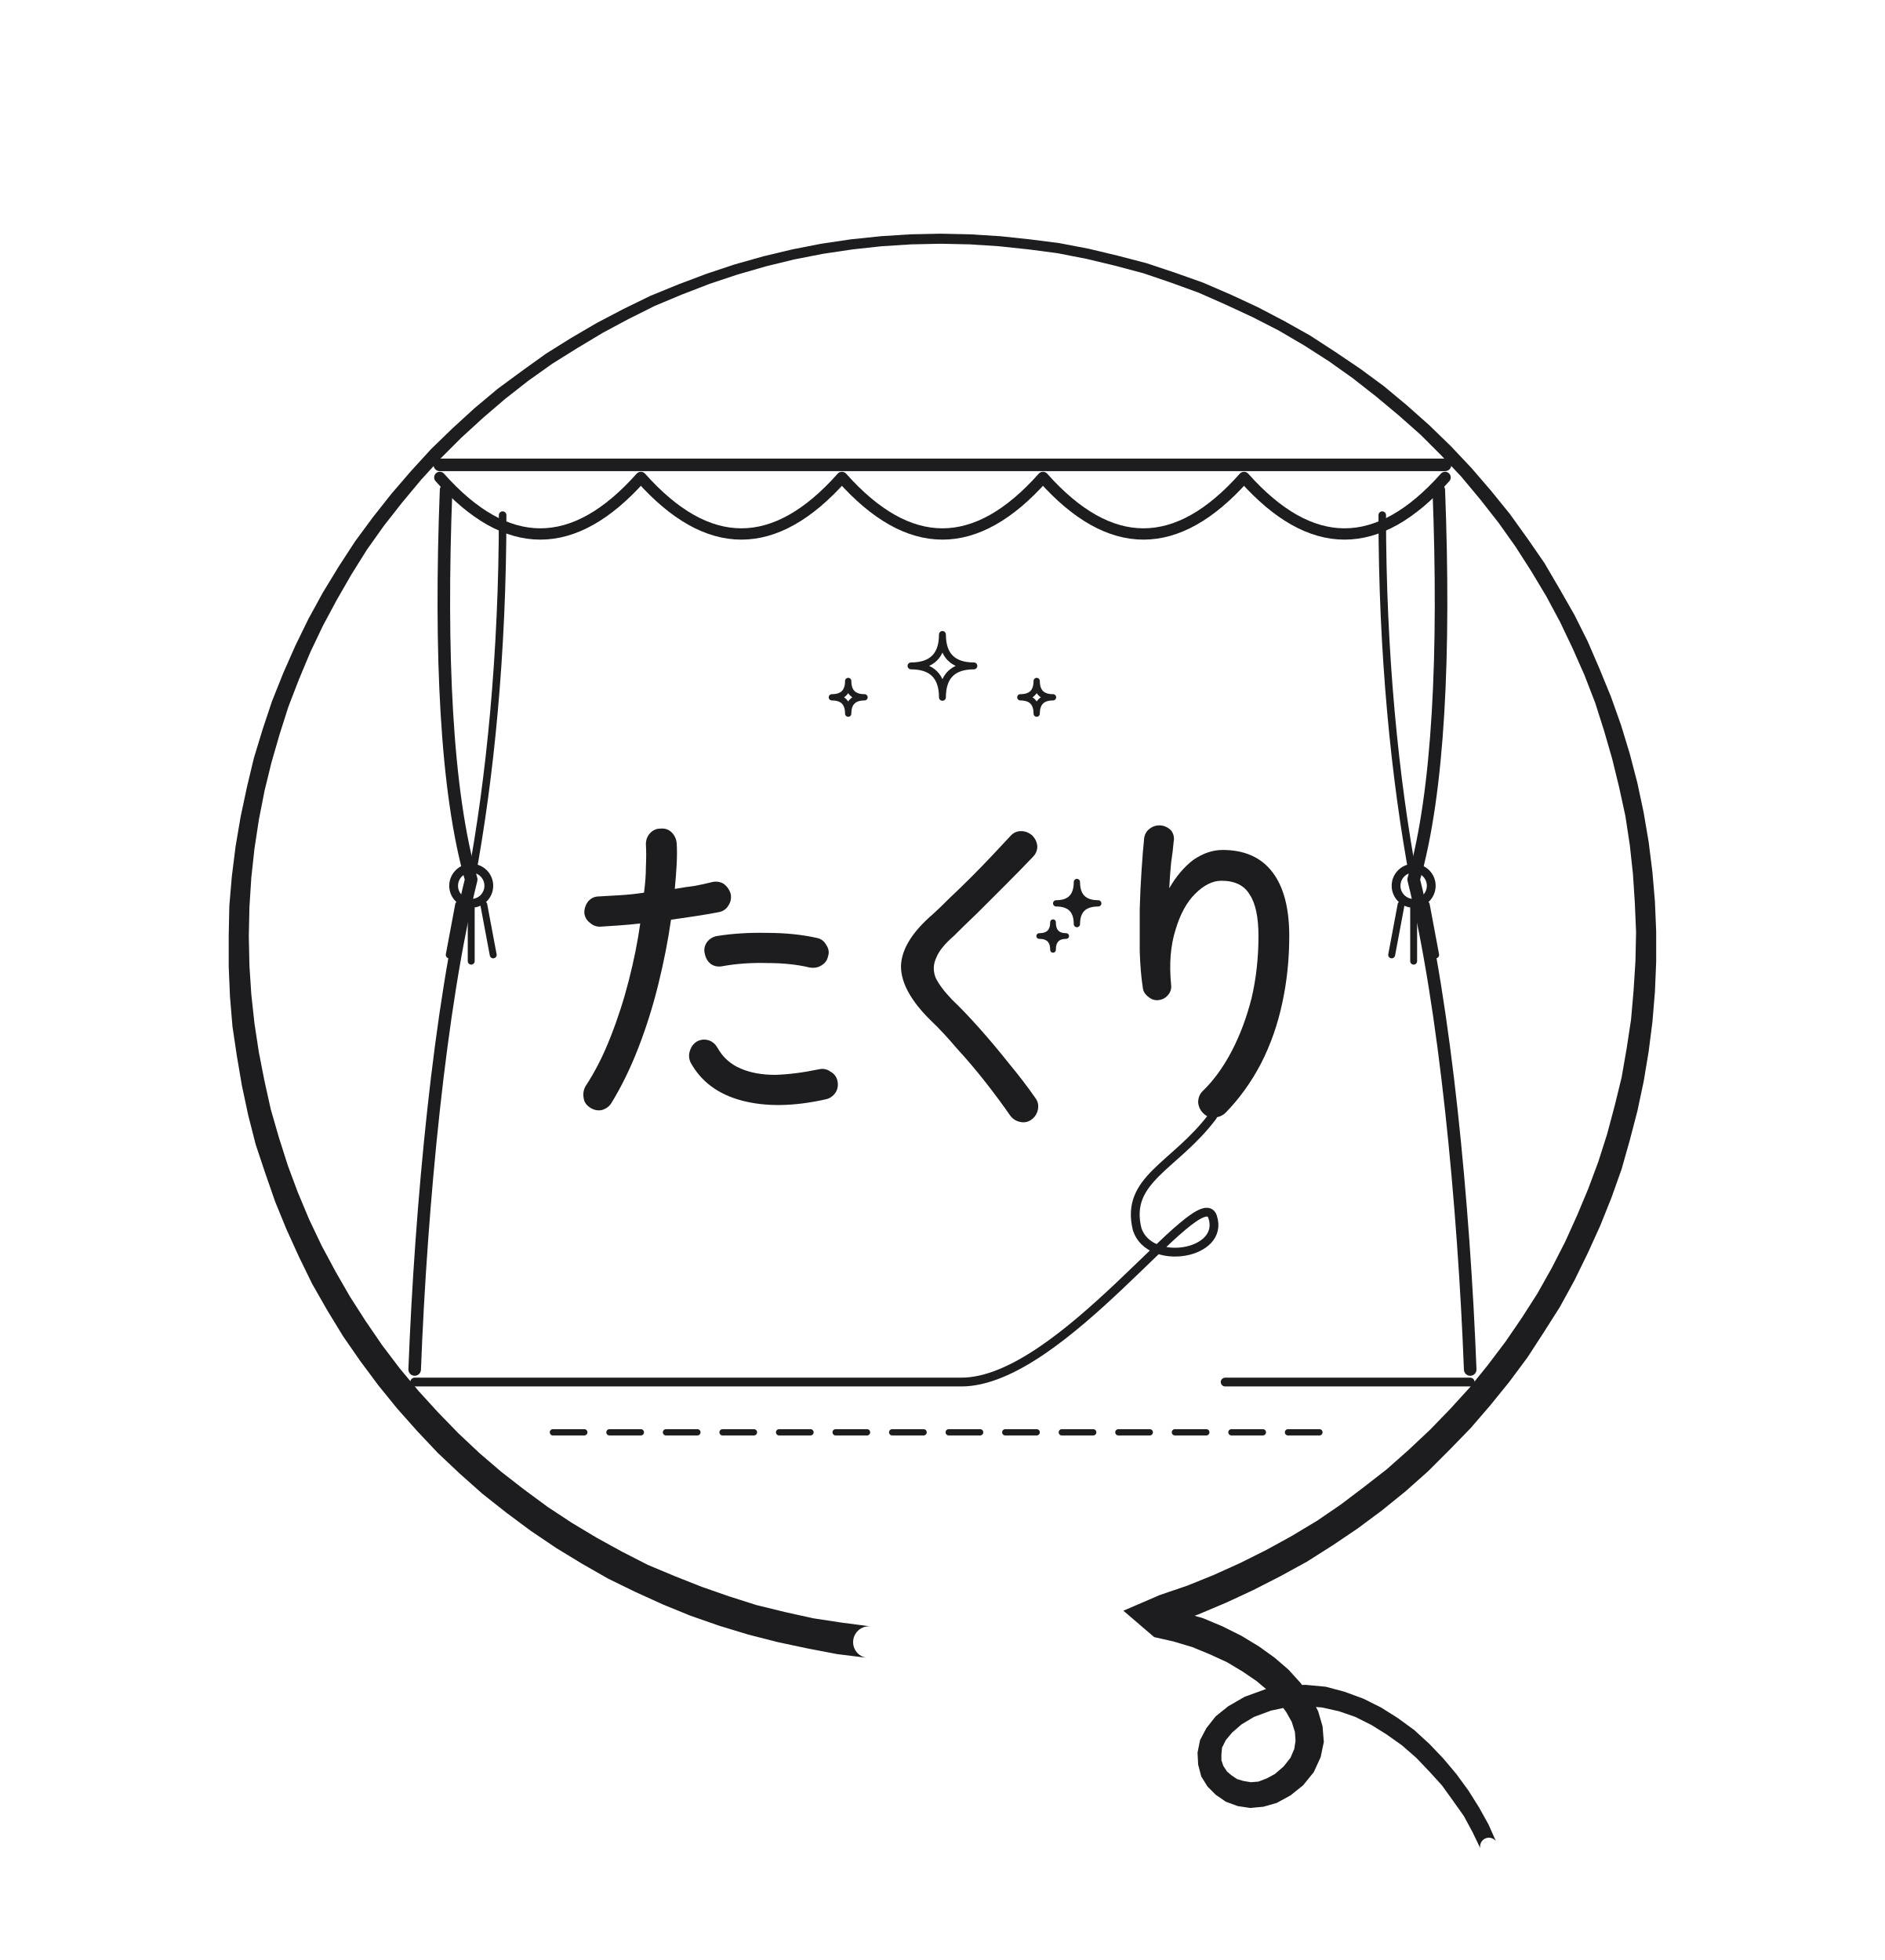
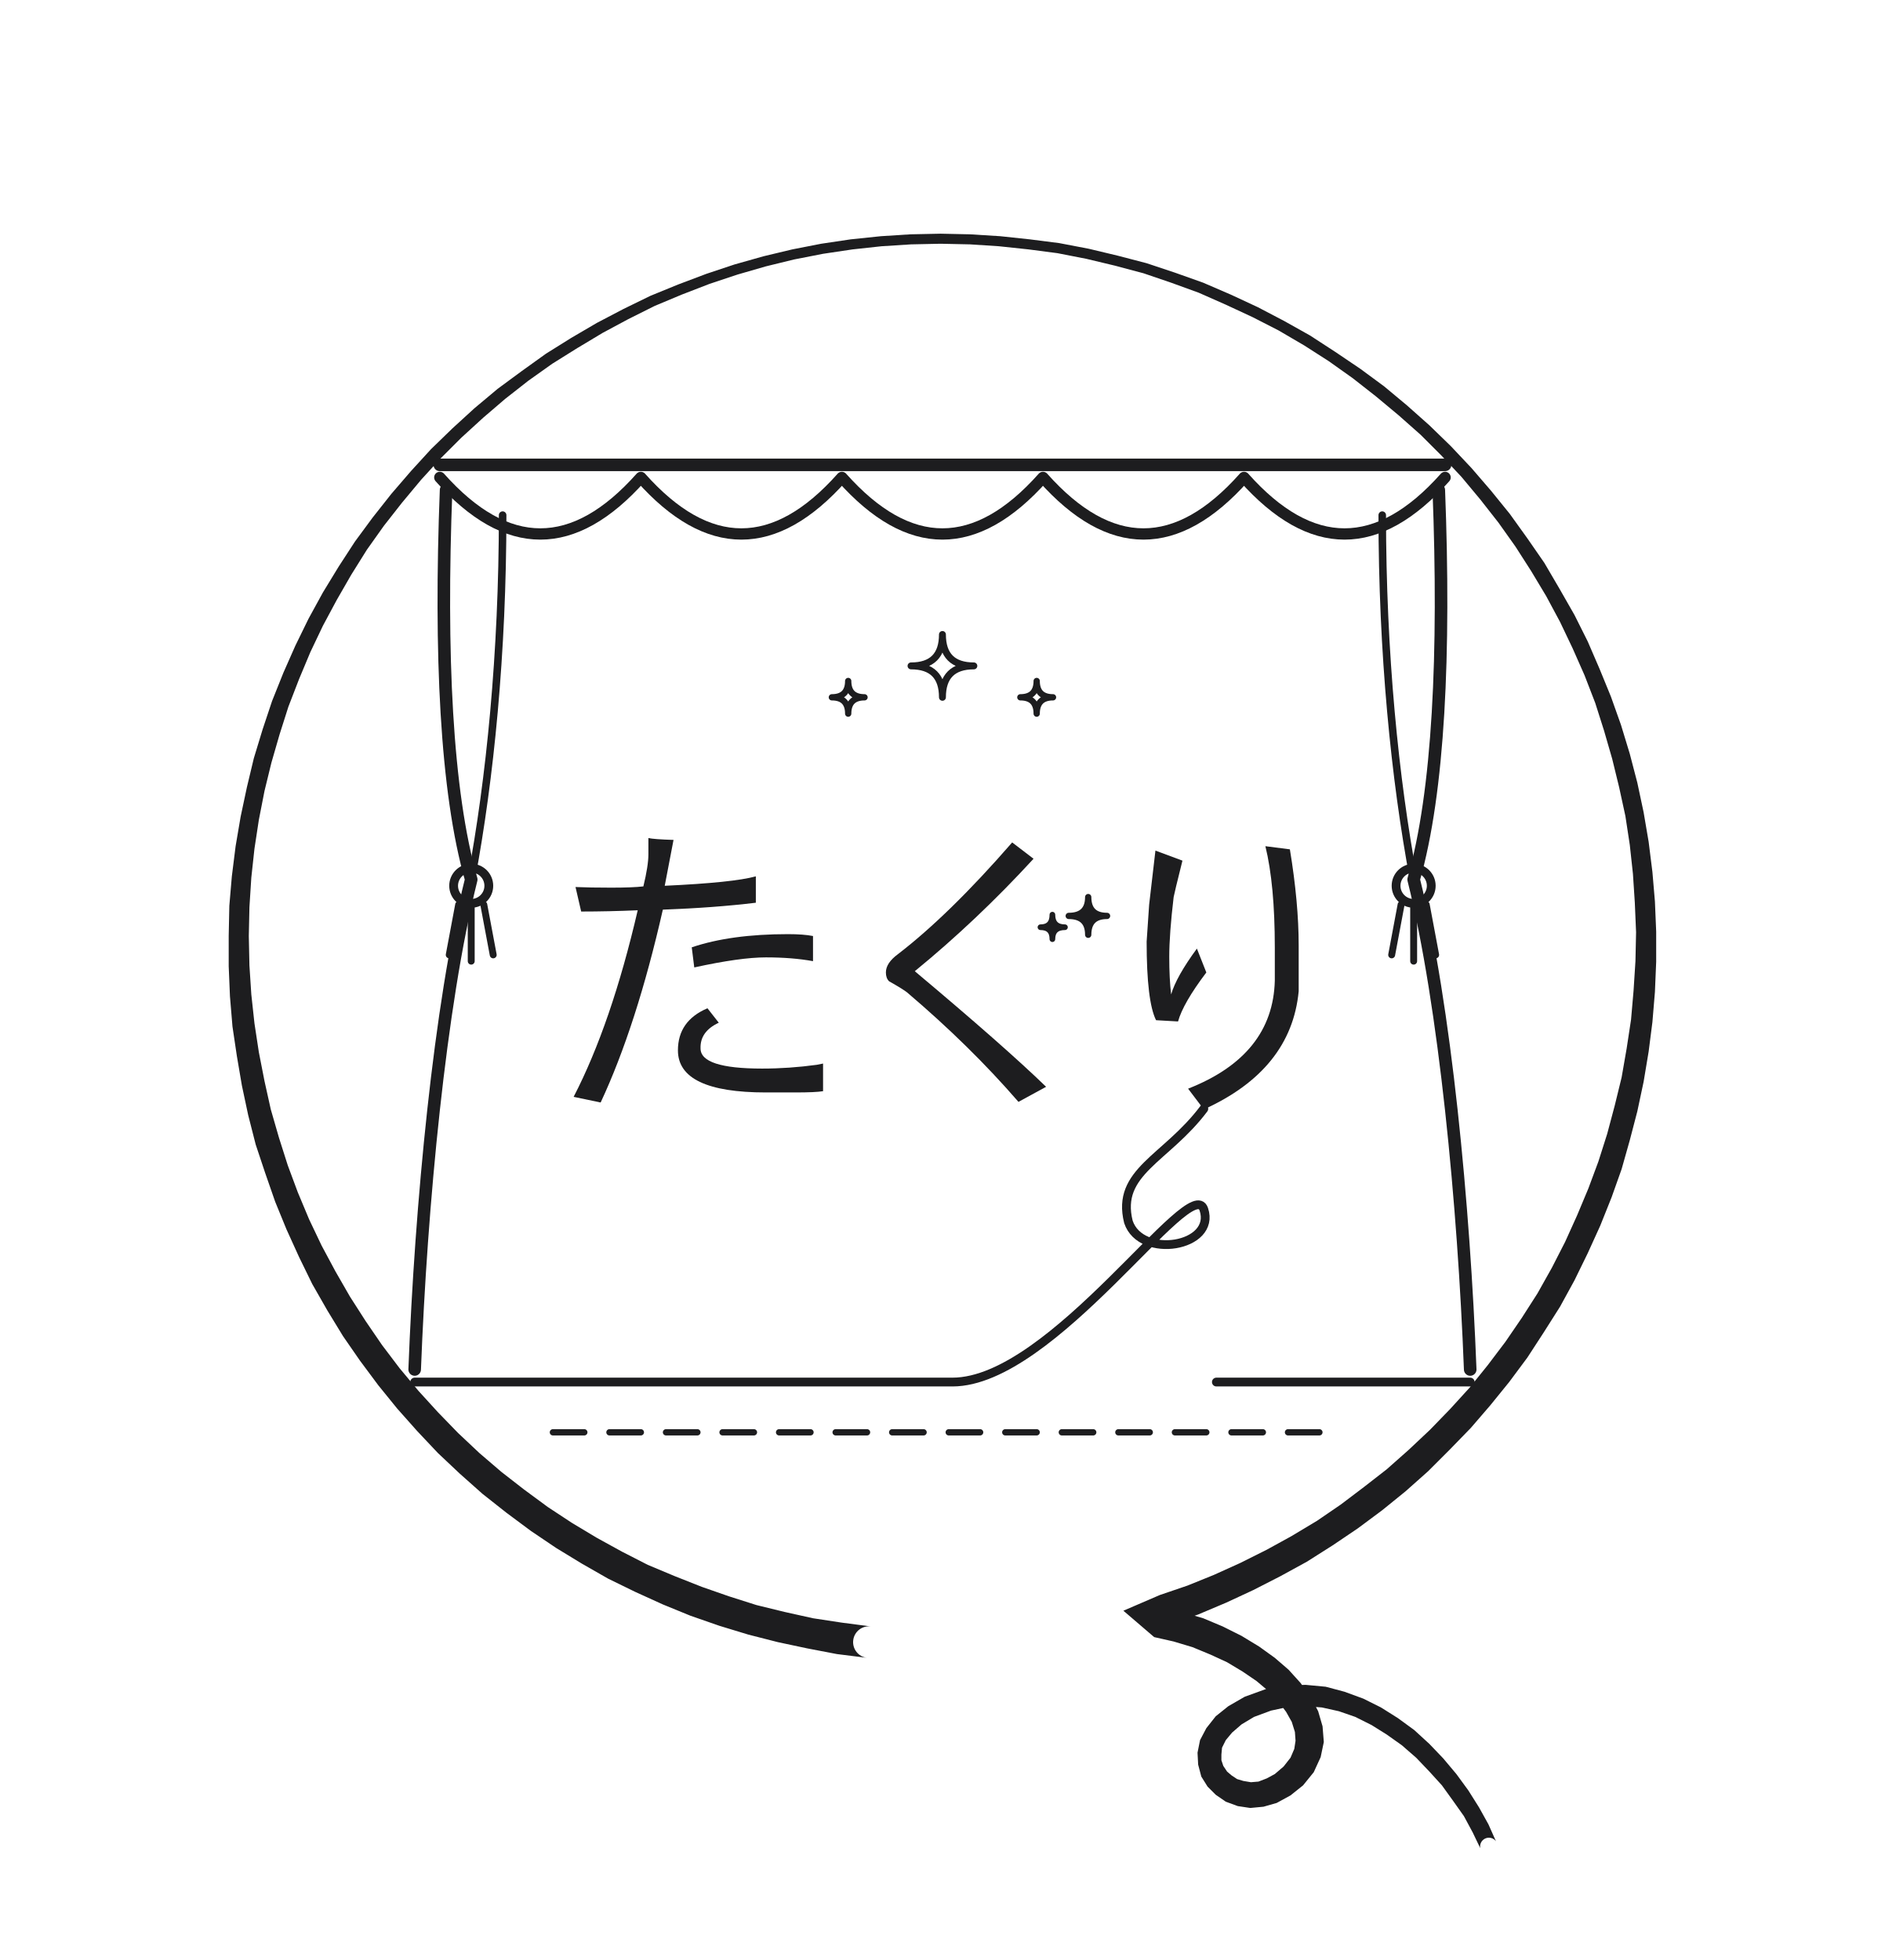
<svg xmlns="http://www.w3.org/2000/svg" viewBox="0 0 300 312" width="300" height="312" role="img" aria-label="たぐり">
  <path d="M138.6 258.9 134.0 258.3 129.4 257.6 124.9 256.6 120.4 255.5 116.0 254.1 111.7 252.6 107.4 250.9 103.1 249.1 99.0 247.0 95.0 244.8 91.0 242.4 87.2 239.9 83.4 237.1 79.8 234.3 76.3 231.3 72.9 228.1 69.7 224.8 66.6 221.4 63.6 217.8 60.8 214.1 58.2 210.3 55.7 206.4 53.4 202.4 51.2 198.3 49.2 194.1 47.4 189.8 45.8 185.5 44.4 181.1 43.1 176.6 42.1 172.1 41.2 167.5 40.5 162.9 40.0 158.3 39.7 153.7 39.6 149.0 39.7 144.4 40.0 139.7 40.5 135.1 41.2 130.5 42.1 125.9 43.2 121.4 44.5 116.9 45.9 112.5 47.6 108.1 49.4 103.8 51.4 99.6 53.6 95.5 55.9 91.5 58.4 87.5 61.1 83.7 64.0 80.0 67.0 76.4 70.1 73.0 73.4 69.7 76.9 66.5 80.4 63.5 84.1 60.6 87.9 57.9 91.9 55.4 95.9 53.0 100.0 50.8 104.2 48.7 108.5 46.9 112.9 45.2 117.4 43.7 121.9 42.4 126.4 41.3 131.0 40.4 135.7 39.7 140.3 39.2 145.0 38.9 149.7 38.8 154.4 38.9 159.0 39.2 163.7 39.7 168.3 40.3 172.9 41.2 177.5 42.3 182.0 43.5 186.4 45.0 190.8 46.6 195.1 48.5 199.4 50.5 203.5 52.6 207.6 55.0 211.5 57.5 215.3 60.2 219.0 63.1 222.6 66.1 226.1 69.2 229.4 72.5 232.6 75.9 235.6 79.5 238.5 83.2 241.2 87.0 243.7 90.9 246.1 94.9 248.3 99.0 250.3 103.2 252.2 107.5 253.9 111.9 255.3 116.3 256.6 120.8 257.7 125.3 258.7 129.9 259.4 134.5 259.9 139.1 260.2 143.7 260.4 148.4 260.3 153.0 260.0 157.7 259.6 162.3 258.9 166.9 258.1 171.5 257.0 176.0 255.8 180.5 254.4 184.9 252.8 189.2 251.0 193.5 249.1 197.7 247.0 201.8 244.7 205.9 242.2 209.8 239.6 213.6 236.8 217.3 233.9 220.9 230.8 224.3 227.6 227.6 224.2 230.8 220.7 233.9 217.1 236.7 213.4 239.5 209.6 242.1 205.6 244.5 201.6 246.7 197.4 248.8 193.2 250.7 189.0 252.4 184.6 253.9 178.8 256.4 183.7 260.6 186.8 261.3 189.8 262.2 192.7 263.4 195.3 264.6 197.8 266.1 200.0 267.6 201.9 269.2 203.5 270.9 204.7 272.5 205.6 274.1 206.1 275.7 206.2 277.1 206.0 278.4 205.4 279.8 204.3 281.2 202.9 282.4 201.6 283.1 200.3 283.6 199.1 283.7 197.9 283.5 196.9 283.2 196.0 282.6 195.3 282.0 194.7 281.1 194.4 280.2 194.4 279.3 194.5 278.2 195.1 277.0 196.1 275.8 197.6 274.5 199.6 273.3 202.3 272.3 205.1 271.7 207.8 271.6 210.4 271.8 213.1 272.4 215.7 273.3 218.3 274.6 220.7 276.1 223.1 277.8 225.4 279.8 227.5 282.0 229.5 284.2 231.3 286.7 233.0 289.1 234.4 291.7 235.6 294.2 A1.4 1.4 0 0 1 238.1 293.1 L238.1 293.1 236.9 290.4 235.4 287.7 233.7 285.0 231.8 282.4 229.7 279.9 227.5 277.6 225.1 275.4 222.5 273.5 219.8 271.8 217.0 270.4 214.0 269.3 211.0 268.5 207.8 268.2 204.6 268.3 201.4 268.9 198.1 270.1 195.5 271.6 193.5 273.2 192.0 275.1 191.0 277.0 190.6 279.0 190.7 280.9 191.2 282.8 192.2 284.4 193.5 285.7 195.1 286.8 197.0 287.5 199.0 287.8 201.1 287.6 203.2 287.0 205.4 285.8 207.4 284.2 209.1 282.1 210.2 279.7 210.7 277.3 210.5 274.8 209.8 272.4 208.6 270.1 207.0 267.9 205.1 265.8 202.9 263.9 200.4 262.1 197.6 260.4 194.6 258.9 191.5 257.6 188.1 256.6 184.7 255.7 183.0 258.9 186.2 258.6 190.7 257.0 195.2 255.1 199.5 253.1 203.8 250.9 208.0 248.6 212.1 246.0 216.1 243.3 220.0 240.4 223.7 237.4 227.3 234.2 230.7 230.8 234.1 227.3 237.2 223.7 240.2 220.0 243.1 216.1 245.7 212.1 248.3 208.0 250.6 203.8 252.7 199.5 254.7 195.1 256.5 190.6 258.1 186.1 259.4 181.5 260.6 176.9 261.6 172.2 262.4 167.4 263.0 162.7 263.4 157.9 263.6 153.1 263.6 148.3 263.4 143.5 263.0 138.8 262.4 134.0 261.6 129.3 260.6 124.6 259.4 120.0 258.0 115.4 256.4 110.9 254.6 106.5 252.7 102.1 250.6 97.9 248.2 93.7 245.8 89.6 243.1 85.7 240.3 81.8 237.3 78.1 234.2 74.5 230.9 71.0 227.5 67.7 223.9 64.5 220.3 61.5 216.5 58.7 212.5 56.0 208.5 53.4 204.4 51.1 200.2 48.9 195.9 46.9 191.5 45.0 187.0 43.4 182.5 41.9 177.9 40.7 173.3 39.6 168.6 38.7 163.9 38.1 159.2 37.6 154.4 37.3 149.7 37.2 144.9 37.3 140.2 37.6 135.4 38.1 130.7 38.8 126.1 39.7 121.5 40.8 116.9 42.1 112.4 43.6 107.9 45.3 103.5 47.1 99.2 49.2 95.0 51.4 90.9 53.8 86.9 56.3 83.0 59.1 79.2 61.9 75.5 65.0 72.0 68.2 68.6 71.5 65.4 75.0 62.3 78.6 59.3 82.4 56.5 86.2 53.9 90.2 51.4 94.3 49.1 98.5 47.0 102.8 45.1 107.1 43.3 111.6 41.8 116.1 40.4 120.7 39.3 125.3 38.3 130.0 37.5 134.7 36.9 139.5 36.5 144.2 36.4 149.0 36.4 153.8 36.6 158.6 37.0 163.4 37.7 168.1 38.5 172.8 39.5 177.5 40.7 182.2 42.2 186.7 43.8 191.3 45.6 195.7 47.6 200.1 49.7 204.4 52.1 208.6 54.6 212.7 57.3 216.6 60.2 220.5 63.2 224.2 66.4 227.8 69.7 231.3 73.2 234.6 76.8 237.8 80.6 240.8 84.5 243.7 88.5 246.4 92.6 248.9 96.8 251.3 101.1 253.4 105.5 255.4 109.9 257.2 114.5 258.8 119.1 260.2 123.8 261.4 128.5 262.4 133.2 263.3 138.0 263.9 A2.5 2.5 0 0 1 138.6 258.9Z" fill="#1d1d1f" />
  <path d="M70 74 L230 74" fill="none" stroke="#1d1d1f" stroke-width="2.0" stroke-linecap="round" stroke-linejoin="round" />
  <path d="M70 76 Q86 94 102 76 Q118 94 134 76 Q150 94 166 76 Q182 94 198 76 Q214 94 230 76" fill="none" stroke="#1d1d1f" stroke-width="1.8" stroke-linecap="round" stroke-linejoin="round" />
  <path d="M71 78 C70 104 71 126 75 140 C70 160 67 192 66 218" fill="none" stroke="#1d1d1f" stroke-width="2.0" stroke-linecap="round" stroke-linejoin="round" />
  <path d="M80 82 C80 104 78 124 75 140" fill="none" stroke="#1d1d1f" stroke-width="1.2" stroke-linecap="round" stroke-linejoin="round" />
  <path d="M229 78 C230 104 229 126 225 140 C230 160 233 192 234 218" fill="none" stroke="#1d1d1f" stroke-width="2.0" stroke-linecap="round" stroke-linejoin="round" />
  <path d="M220 82 C220 104 222 124 225 140" fill="none" stroke="#1d1d1f" stroke-width="1.2" stroke-linecap="round" stroke-linejoin="round" />
  <circle cx="75" cy="141" r="2.8" fill="none" stroke="#1d1d1f" stroke-width="1.4" />
  <path d="M73 144 L71.5 152 M75 144 L75 153 M77 144 L78.5 152" fill="none" stroke="#1d1d1f" stroke-width="1.1" stroke-linecap="round" stroke-linejoin="round" />
  <circle cx="225" cy="141" r="2.8" fill="none" stroke="#1d1d1f" stroke-width="1.4" />
  <path d="M223 144 L221.5 152 M225 144 L225 153 M227 144 L228.5 152" fill="none" stroke="#1d1d1f" stroke-width="1.1" stroke-linecap="round" stroke-linejoin="round" />
-   <path d="M93.9 176.3Q93 175.7 92.9 174.8Q92.7 173.8 93.2 172.9Q95.5 169.4 97.2 165Q98.9 160.7 100.1 156Q101.3 151.3 101.9 147Q100.2 147.2 98.7 147.3Q97.1 147.4 95.7 147.5Q94.7 147.6 93.9 146.9Q93.1 146.3 93 145.3Q93 144.3 93.6 143.5Q94.3 142.7 95.3 142.7Q96.8 142.6 98.7 142.5Q100.5 142.4 102.5 142.1Q102.8 139.9 102.8 138Q102.9 136 102.8 134.4Q102.8 133.4 103.4 132.7Q104.1 131.9 105.1 131.9Q106.2 131.8 106.9 132.5Q107.6 133.2 107.7 134.2Q107.8 135.7 107.7 137.6Q107.6 139.4 107.4 141.5Q109.1 141.2 110.7 141Q112.2 140.7 113.4 140.4Q114.4 140.2 115.2 140.7Q116 141.3 116.3 142.3Q116.5 143.3 115.9 144.2Q115.4 145 114.4 145.2Q112.9 145.5 110.9 145.8Q109 146.1 106.8 146.4Q106.1 151.3 104.8 156.6Q103.5 161.9 101.6 166.8Q99.7 171.7 97.3 175.6Q96.8 176.4 95.8 176.7Q94.8 176.9 93.9 176.3ZM131.4 175Q123.8 176.7 118.1 175.2Q112.4 173.7 109.9 169.1Q109.5 168.2 109.8 167.3Q110.1 166.3 110.9 165.8Q111.8 165.3 112.8 165.6Q113.7 165.9 114.2 166.8Q115.5 169.1 117.9 170.1Q120.2 171.1 123.4 171.1Q126.6 171 130.4 170.2Q131.4 170 132.2 170.6Q133.1 171.1 133.3 172.1Q133.5 173.1 133 173.9Q132.4 174.8 131.4 175ZM128.8 154Q125.9 153.3 122.1 153.3Q118.3 153.2 115 153.8Q114 154 113.2 153.5Q112.4 152.9 112.2 151.9Q111.9 150.9 112.5 150Q113.1 149.2 114.1 149Q117.9 148.4 122.1 148.5Q126.4 148.5 130 149.3Q131 149.5 131.5 150.4Q132.1 151.3 131.8 152.2Q131.6 153.2 130.7 153.7Q129.9 154.2 128.8 154Z" fill="#1d1d1f" />
-   <path d="M164.2 178.2Q163.4 178.8 162.4 178.6Q161.4 178.4 160.8 177.6Q159 175 156.8 172.2Q154.6 169.4 152.3 166.9Q150.1 164.3 148.2 162.5Q143.4 157.8 143.4 153.8Q143.5 149.8 148.5 145.5Q149.6 144.5 151.2 142.9Q152.8 141.4 154.6 139.6Q156.3 137.9 157.9 136.2Q159.5 134.5 160.8 133.1Q161.5 132.3 162.5 132.3Q163.5 132.3 164.3 133Q165 133.7 165.1 134.7Q165.1 135.7 164.4 136.4Q162.4 138.5 160.1 140.8Q157.8 143.1 155.6 145.3Q153.4 147.4 151.8 149Q149.6 150.9 149 152.5Q148.3 154 148.9 155.6Q149.6 157.1 151.5 159.1Q153.5 161 155.9 163.7Q158.3 166.4 160.6 169.3Q163 172.2 164.8 174.8Q165.4 175.6 165.2 176.6Q165 177.6 164.2 178.2Z" fill="#1d1d1f" />
-   <path d="M171.4 140.4 Q171.4 143.8 174.8 143.8 Q171.4 143.8 171.4 147.1 Q171.4 143.8 168.1 143.8 Q171.4 143.8 171.4 140.4Z" fill="#1d1d1f" stroke="#1d1d1f" stroke-width="1.0" stroke-linejoin="round" />
-   <path d="M167.6 146.8 Q167.6 149.0 169.7 149.0 Q167.6 149.0 167.6 151.2 Q167.6 149.0 165.4 149.0 Q167.6 149.0 167.6 146.8Z" fill="#1d1d1f" stroke="#1d1d1f" stroke-width="0.9" stroke-linejoin="round" />
-   <path d="M191.5 177.2Q190.8 176.5 190.7 175.5Q190.7 174.4 191.4 173.7Q194 171.2 196 167.4Q198 163.6 199.2 158.9Q200.3 154.2 200.3 149Q200.3 144.5 198.9 142.4Q197.6 140.2 194.4 140.2Q192.3 140.2 190.2 142.3Q188.2 144.3 187.1 148Q185.9 151.8 186.4 156.8Q186.5 157.7 185.9 158.4Q185.3 159.1 184.4 159.2Q183.5 159.3 182.8 158.7Q182 158.1 181.9 157.3Q181.5 154.7 181.4 151.4Q181.4 148.1 181.4 144.7Q181.5 141.3 181.7 138.4Q181.9 135.4 182.1 133.5Q182.2 132.5 183 131.9Q183.8 131.3 184.8 131.4Q185.7 131.5 186.4 132.2Q187 133 186.8 134Q186.7 135.3 186.4 137.3Q186.2 139.3 186.1 141.4Q187.7 138.6 189.9 136.9Q192.2 135.3 194.6 135.3Q199.8 135.3 202.5 138.8Q205.2 142.3 205.2 149Q205.2 154.5 204.1 159.6Q203 164.8 200.7 169.3Q198.4 173.7 195.1 177.1Q194.4 177.8 193.3 177.9Q192.3 178 191.5 177.2Z" fill="#1d1d1f" />
-   <path d="M193.0 177.7 C187.0 185.7 179.0 187.7 181.0 195.7 C183.0 201.7 195.0 199.7 193.0 193.7 C191.0 187.7 169.0 220 153.0 220 L66 220" fill="none" stroke="#1d1d1f" stroke-width="1.4" stroke-linecap="round" stroke-linejoin="round" />
-   <path d="M195.0 220 L234 220" fill="none" stroke="#1d1d1f" stroke-width="1.4" stroke-linecap="round" stroke-linejoin="round" />
+   <path d="M131 173.7V169.3L130 169.5Q125.6 170.1 121.3 170.1Q111.5 170.1 111.5 166.9Q111.4 164.2 114.4 162.8L112.6 160.5Q107.9 162.5 107.9 167.2Q107.9 173.9 121.9 173.9Q123.5 173.9 126.6 173.9Q129.8 173.9 131 173.7ZM129.4 153V149Q127.9 148.7 125.4 148.7Q116.3 148.7 110.1 150.8L110.5 154Q117.8 152.4 121.9 152.4Q126.1 152.4 129.4 153ZM91.3 174.6 95.6 175.5Q101.3 163.3 105.5 144.8Q113.7 144.5 120.3 143.7V139.5Q116.7 140.5 105.8 141L107.2 133.7Q104 133.6 103.2 133.4Q103.2 134.2 103.2 136Q103.2 137.8 102.4 141.1Q100.7 141.3 97.3 141.3Q93.9 141.3 91.6 141.2L92.5 145.1Q96.9 145.1 101.5 144.9Q97.3 163 91.3 174.6Z" fill="#1d1d1f" />
+   <path d="M162.1 175.4 166.5 173Q159.9 166.6 145.6 154.6Q155.5 146.5 164.5 136.7L161.1 134.1Q151.1 145.6 142.9 151.9Q141 153.3 141 154.8Q141 155.7 141.5 156.2Q143.8 157.5 144.4 158Q154.4 166.5 162.1 175.4Z" fill="#1d1d1f" />
+   <path d="M173.2 142.8 Q173.2 145.8 176.2 145.8 Q173.2 145.8 173.2 148.8 Q173.2 145.8 170.1 145.8 Q173.2 145.8 173.2 142.8Z" fill="#1d1d1f" stroke="#1d1d1f" stroke-width="1.0" stroke-linejoin="round" />
+   <path d="M167.5 145.6 Q167.5 147.6 169.5 147.6 Q167.5 147.6 167.5 149.5 Q167.5 147.6 165.6 147.6 Q167.5 147.6 167.5 145.6Z" fill="#1d1d1f" stroke="#1d1d1f" stroke-width="0.9" stroke-linejoin="round" />
+   <path d="M190.5 151Q187.2 155.5 186.4 158.3Q186.1 155.8 186.1 152.3Q186.1 148.7 186.8 142.8Q186.9 142.2 188.2 137L183.9 135.4L182.9 144Q182.5 149.8 182.5 149.9Q182.5 159.4 184 162.4L187.5 162.6Q188.3 159.7 192 154.8ZM205.3 135.2 201.4 134.7Q202.9 140.8 202.9 150.8V156.1Q202.6 168 189.1 173.3L191.6 176.6Q205.5 170.3 206.7 157.8Q206.7 157.3 206.7 150.5Q206.7 143.7 205.3 135.2Z" fill="#1d1d1f" />
+   <path d="M191.6 176.5 C185.6 184.5 177.6 186.5 179.6 194.5 C181.6 200.5 193.6 198.5 191.6 192.5 C189.6 186.5 167.6 220 151.6 220 L66 220" fill="none" stroke="#1d1d1f" stroke-width="1.4" stroke-linecap="round" stroke-linejoin="round" />
+   <path d="M193.6 220 L234 220" fill="none" stroke="#1d1d1f" stroke-width="1.4" stroke-linecap="round" stroke-linejoin="round" />
  <path d="M88 228 L212 228" fill="none" stroke="#1d1d1f" stroke-width="1.0" stroke-linecap="round" stroke-linejoin="round" stroke-dasharray="5 4" />
  <path d="M150.0 101.0 Q150.0 106.0 155.0 106.0 Q150.0 106.0 150.0 111.0 Q150.0 106.0 145.0 106.0 Q150.0 106.0 150.0 101.0Z" fill="none" stroke="#1d1d1f" stroke-width="1.1" stroke-linejoin="round" />
  <path d="M135.0 108.4 Q135.0 111.0 137.6 111.0 Q135.0 111.0 135.0 113.6 Q135.0 111.0 132.4 111.0 Q135.0 111.0 135.0 108.4Z" fill="none" stroke="#1d1d1f" stroke-width="1.0" stroke-linejoin="round" />
  <path d="M165.0 108.4 Q165.0 111.0 167.6 111.0 Q165.0 111.0 165.0 113.6 Q165.0 111.0 162.4 111.0 Q165.0 111.0 165.0 108.4Z" fill="none" stroke="#1d1d1f" stroke-width="1.0" stroke-linejoin="round" />
</svg>
